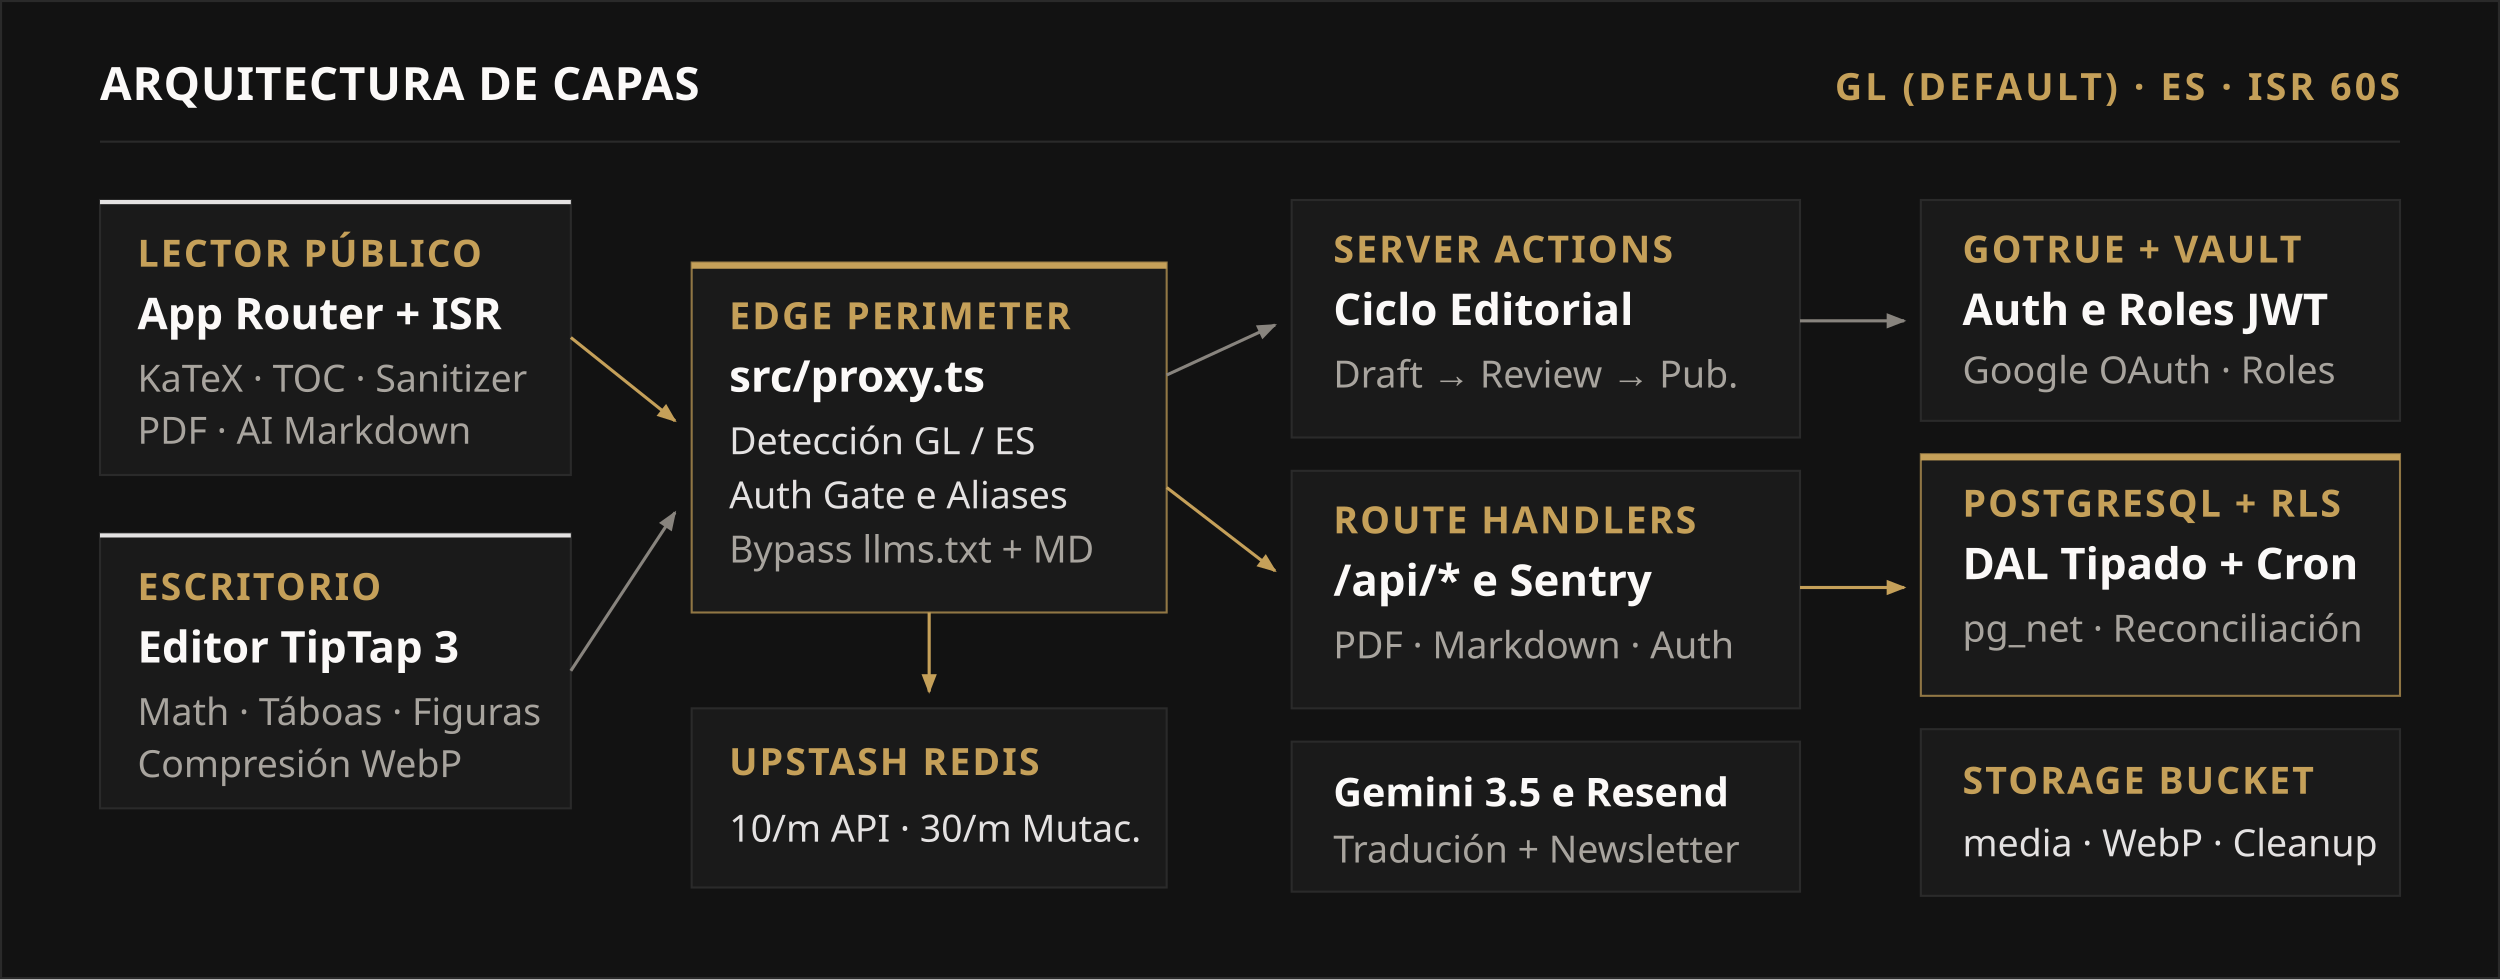
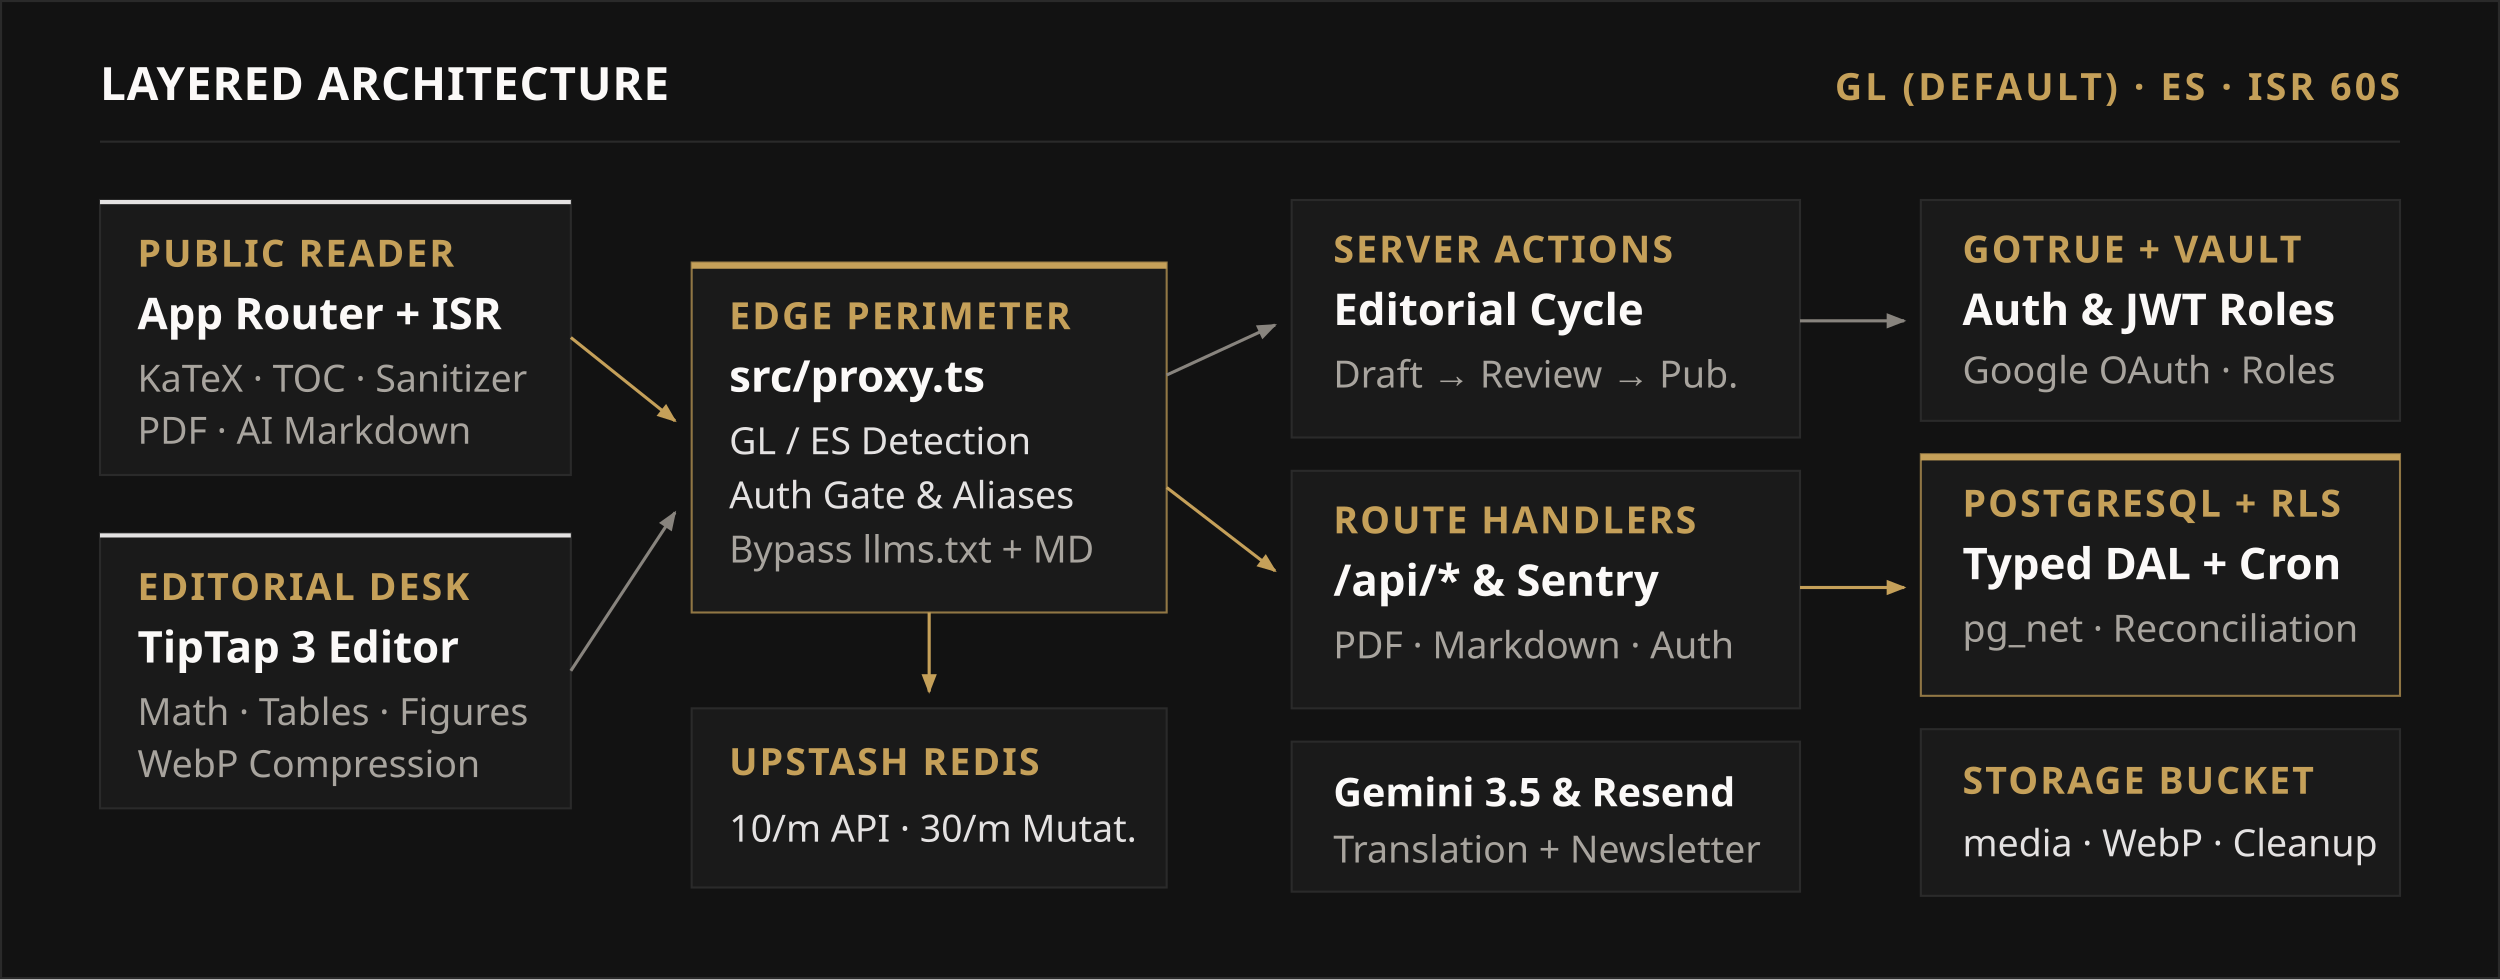
<svg xmlns="http://www.w3.org/2000/svg" viewBox="0 0 1200 470" role="img" aria-labelledby="arch-title arch-desc">
  <defs>
    <marker id="arrowGold" viewBox="0 0 10 10" refX="8" refY="5" markerWidth="7" markerHeight="7" orient="auto-start-reverse">
      <path d="M 0 1.5 L 9 5 L 0 8.5 z" fill="#c5a059" />
    </marker>
    <marker id="arrowMuted" viewBox="0 0 10 10" refX="8" refY="5" markerWidth="7" markerHeight="7" orient="auto-start-reverse">
      <path d="M 0 1.5 L 9 5 L 0 8.5 z" fill="#88847e" />
    </marker>
  </defs>
  <rect width="1200" height="470" fill="#121212" />
  <rect x="0.5" y="0.5" width="1199" height="469" fill="none" stroke="#2a2a2a" stroke-width="1" />
-   <text x="48" y="48" fill="#fbf9f8" font-family="-apple-system, BlinkMacSystemFont, 'Segoe UI', 'Noto Sans', 'Liberation Sans', sans-serif" font-size="22" font-weight="700" letter-spacing="0.4">ARQUITECTURA DE CAPAS</text>
+   <text x="48" y="48" fill="#fbf9f8" font-family="-apple-system, BlinkMacSystemFont, 'Segoe UI', 'Noto Sans', 'Liberation Sans', sans-serif" font-size="22" font-weight="700" letter-spacing="0.4">LAYERED ARCHITECTURE</text>
  <text x="1152" y="48" text-anchor="end" fill="#c5a059" font-family="-apple-system, BlinkMacSystemFont, 'Segoe UI', 'Noto Sans', 'Liberation Sans', sans-serif" font-size="18" font-weight="600" letter-spacing="1.5">GL (DEFAULT) · ES · ISR 60S</text>
  <line x1="48" y1="68" x2="1152" y2="68" stroke="#2a2a2a" stroke-width="1" />
  <rect x="48" y="96" width="226" height="132" fill="#1a1a1a" stroke="#2a2a2a" stroke-width="1" />
  <rect x="48" y="96" width="226" height="2" fill="#e4e2e2" />
-   <text x="66" y="128" fill="#c5a059" font-family="-apple-system, BlinkMacSystemFont, 'Segoe UI', 'Noto Sans', 'Liberation Sans', sans-serif" font-size="18" font-weight="600" letter-spacing="1">LECTOR PÚBLICO</text>
+   <text x="66" y="128" fill="#c5a059" font-family="-apple-system, BlinkMacSystemFont, 'Segoe UI', 'Noto Sans', 'Liberation Sans', sans-serif" font-size="18" font-weight="600" letter-spacing="1">PUBLIC READER</text>
  <text x="66" y="158" fill="#fbf9f8" font-family="-apple-system, BlinkMacSystemFont, 'Segoe UI', 'Noto Sans', 'Liberation Sans', sans-serif" font-size="21" font-weight="700">App Router + ISR</text>
  <text x="66" y="188" fill="#a8a49e" font-family="-apple-system, BlinkMacSystemFont, 'Segoe UI', 'Noto Sans', 'Liberation Sans', sans-serif" font-size="18">KaTeX · TOC · Sanitizer</text>
  <text x="66" y="213" fill="#a8a49e" font-family="-apple-system, BlinkMacSystemFont, 'Segoe UI', 'Noto Sans', 'Liberation Sans', sans-serif" font-size="18">PDF · AI Markdown</text>
  <rect x="48" y="256" width="226" height="132" fill="#1a1a1a" stroke="#2a2a2a" stroke-width="1" />
  <rect x="48" y="256" width="226" height="2" fill="#e4e2e2" />
-   <text x="66" y="288" fill="#c5a059" font-family="-apple-system, BlinkMacSystemFont, 'Segoe UI', 'Noto Sans', 'Liberation Sans', sans-serif" font-size="18" font-weight="600" letter-spacing="1">ESCRITORIO</text>
-   <text x="66" y="318" fill="#fbf9f8" font-family="-apple-system, BlinkMacSystemFont, 'Segoe UI', 'Noto Sans', 'Liberation Sans', sans-serif" font-size="21" font-weight="700">Editor TipTap 3</text>
-   <text x="66" y="348" fill="#a8a49e" font-family="-apple-system, BlinkMacSystemFont, 'Segoe UI', 'Noto Sans', 'Liberation Sans', sans-serif" font-size="18">Math · Táboas · Figuras</text>
-   <text x="66" y="373" fill="#a8a49e" font-family="-apple-system, BlinkMacSystemFont, 'Segoe UI', 'Noto Sans', 'Liberation Sans', sans-serif" font-size="18">Compresión WebP</text>
+   <text x="66" y="288" fill="#c5a059" font-family="-apple-system, BlinkMacSystemFont, 'Segoe UI', 'Noto Sans', 'Liberation Sans', sans-serif" font-size="18" font-weight="600" letter-spacing="1">EDITORIAL DESK</text>
+   <text x="66" y="318" fill="#fbf9f8" font-family="-apple-system, BlinkMacSystemFont, 'Segoe UI', 'Noto Sans', 'Liberation Sans', sans-serif" font-size="21" font-weight="700">TipTap 3 Editor</text>
+   <text x="66" y="348" fill="#a8a49e" font-family="-apple-system, BlinkMacSystemFont, 'Segoe UI', 'Noto Sans', 'Liberation Sans', sans-serif" font-size="18">Math · Tables · Figures</text>
+   <text x="66" y="373" fill="#a8a49e" font-family="-apple-system, BlinkMacSystemFont, 'Segoe UI', 'Noto Sans', 'Liberation Sans', sans-serif" font-size="18">WebP Compression</text>
  <line x1="274" y1="162" x2="324" y2="202" stroke="#c5a059" stroke-width="1.5" marker-end="url(#arrowGold)" />
  <line x1="274" y1="322" x2="324" y2="246" stroke="#88847e" stroke-width="1.5" marker-end="url(#arrowMuted)" />
  <rect x="332" y="126" width="228" height="168" fill="#1a1a1a" stroke="#c5a059" stroke-opacity="0.7" stroke-width="1" />
  <rect x="332" y="126" width="228" height="3" fill="#c5a059" />
  <text x="350" y="158" fill="#c5a059" font-family="-apple-system, BlinkMacSystemFont, 'Segoe UI', 'Noto Sans', 'Liberation Sans', sans-serif" font-size="18" font-weight="600" letter-spacing="1">EDGE PERIMETER</text>
  <text x="350" y="188" fill="#fbf9f8" font-family="-apple-system, BlinkMacSystemFont, 'Segoe UI', 'Noto Sans', 'Liberation Sans', sans-serif" font-size="21" font-weight="700">src/proxy.ts</text>
-   <text x="350" y="218" fill="#e4e2e2" font-family="-apple-system, BlinkMacSystemFont, 'Segoe UI', 'Noto Sans', 'Liberation Sans', sans-serif" font-size="18">Detección GL / ES</text>
-   <text x="350" y="244" fill="#e4e2e2" font-family="-apple-system, BlinkMacSystemFont, 'Segoe UI', 'Noto Sans', 'Liberation Sans', sans-serif" font-size="18">Auth Gate e Aliases</text>
+   <text x="350" y="218" fill="#e4e2e2" font-family="-apple-system, BlinkMacSystemFont, 'Segoe UI', 'Noto Sans', 'Liberation Sans', sans-serif" font-size="18">GL / ES Detection</text>
+   <text x="350" y="244" fill="#e4e2e2" font-family="-apple-system, BlinkMacSystemFont, 'Segoe UI', 'Noto Sans', 'Liberation Sans', sans-serif" font-size="18">Auth Gate &amp; Aliases</text>
  <text x="350" y="270" fill="#a8a49e" font-family="-apple-system, BlinkMacSystemFont, 'Segoe UI', 'Noto Sans', 'Liberation Sans', sans-serif" font-size="18">Bypass llms.txt + MD</text>
  <line x1="446" y1="294" x2="446" y2="332" stroke="#c5a059" stroke-width="1.5" marker-end="url(#arrowGold)" />
  <rect x="332" y="340" width="228" height="86" fill="#1a1a1a" stroke="#2a2a2a" stroke-width="1" />
  <text x="350" y="372" fill="#c5a059" font-family="-apple-system, BlinkMacSystemFont, 'Segoe UI', 'Noto Sans', 'Liberation Sans', sans-serif" font-size="18" font-weight="600" letter-spacing="1">UPSTASH REDIS</text>
-   <text x="350" y="404" fill="#e4e2e2" font-family="-apple-system, BlinkMacSystemFont, 'Segoe UI', 'Noto Sans', 'Liberation Sans', sans-serif" font-size="18">10/m API · 30/m Mutac.</text>
+   <text x="350" y="404" fill="#e4e2e2" font-family="-apple-system, BlinkMacSystemFont, 'Segoe UI', 'Noto Sans', 'Liberation Sans', sans-serif" font-size="18">10/m API · 30/m Mutat.</text>
  <line x1="560" y1="180" x2="612" y2="156" stroke="#88847e" stroke-width="1.5" marker-end="url(#arrowMuted)" />
  <line x1="560" y1="234" x2="612" y2="274" stroke="#c5a059" stroke-width="1.5" marker-end="url(#arrowGold)" />
  <rect x="620" y="96" width="244" height="114" fill="#1a1a1a" stroke="#2a2a2a" stroke-width="1" />
  <text x="640" y="126" fill="#c5a059" font-family="-apple-system, BlinkMacSystemFont, 'Segoe UI', 'Noto Sans', 'Liberation Sans', sans-serif" font-size="18" font-weight="600" letter-spacing="1">SERVER ACTIONS</text>
-   <text x="640" y="156" fill="#fbf9f8" font-family="-apple-system, BlinkMacSystemFont, 'Segoe UI', 'Noto Sans', 'Liberation Sans', sans-serif" font-size="21" font-weight="700">Ciclo Editorial</text>
+   <text x="640" y="156" fill="#fbf9f8" font-family="-apple-system, BlinkMacSystemFont, 'Segoe UI', 'Noto Sans', 'Liberation Sans', sans-serif" font-size="21" font-weight="700">Editorial Cycle</text>
  <text x="640" y="186" fill="#a8a49e" font-family="-apple-system, BlinkMacSystemFont, 'Segoe UI', 'Noto Sans', 'Liberation Sans', sans-serif" font-size="18">Draft → Review → Pub.</text>
  <rect x="620" y="226" width="244" height="114" fill="#1a1a1a" stroke="#2a2a2a" stroke-width="1" />
  <text x="640" y="256" fill="#c5a059" font-family="-apple-system, BlinkMacSystemFont, 'Segoe UI', 'Noto Sans', 'Liberation Sans', sans-serif" font-size="18" font-weight="600" letter-spacing="1">ROUTE HANDLERS</text>
-   <text x="640" y="286" fill="#fbf9f8" font-family="-apple-system, BlinkMacSystemFont, 'Segoe UI', 'Noto Sans', 'Liberation Sans', sans-serif" font-size="21" font-weight="700">/api/* e Sentry</text>
+   <text x="640" y="286" fill="#fbf9f8" font-family="-apple-system, BlinkMacSystemFont, 'Segoe UI', 'Noto Sans', 'Liberation Sans', sans-serif" font-size="21" font-weight="700">/api/* &amp; Sentry</text>
  <text x="640" y="316" fill="#a8a49e" font-family="-apple-system, BlinkMacSystemFont, 'Segoe UI', 'Noto Sans', 'Liberation Sans', sans-serif" font-size="18">PDF · Markdown · Auth</text>
  <rect x="620" y="356" width="244" height="72" fill="#1a1a1a" stroke="#2a2a2a" stroke-width="1" />
-   <text x="640" y="387" fill="#fbf9f8" font-family="-apple-system, BlinkMacSystemFont, 'Segoe UI', 'Noto Sans', 'Liberation Sans', sans-serif" font-size="19" font-weight="700">Gemini 3.5 e Resend</text>
-   <text x="640" y="414" fill="#a8a49e" font-family="-apple-system, BlinkMacSystemFont, 'Segoe UI', 'Noto Sans', 'Liberation Sans', sans-serif" font-size="18">Tradución + Newsletter</text>
+   <text x="640" y="387" fill="#fbf9f8" font-family="-apple-system, BlinkMacSystemFont, 'Segoe UI', 'Noto Sans', 'Liberation Sans', sans-serif" font-size="19" font-weight="700">Gemini 3.5 &amp; Resend</text>
+   <text x="640" y="414" fill="#a8a49e" font-family="-apple-system, BlinkMacSystemFont, 'Segoe UI', 'Noto Sans', 'Liberation Sans', sans-serif" font-size="18">Translation + Newsletter</text>
  <line x1="864" y1="154" x2="914" y2="154" stroke="#88847e" stroke-width="1.5" marker-end="url(#arrowMuted)" />
  <line x1="864" y1="282" x2="914" y2="282" stroke="#c5a059" stroke-width="1.5" marker-end="url(#arrowGold)" />
  <rect x="922" y="96" width="230" height="106" fill="#1a1a1a" stroke="#2a2a2a" stroke-width="1" />
  <text x="942" y="126" fill="#c5a059" font-family="-apple-system, BlinkMacSystemFont, 'Segoe UI', 'Noto Sans', 'Liberation Sans', sans-serif" font-size="18" font-weight="600" letter-spacing="1">GOTRUE + VAULT</text>
-   <text x="942" y="156" fill="#fbf9f8" font-family="-apple-system, BlinkMacSystemFont, 'Segoe UI', 'Noto Sans', 'Liberation Sans', sans-serif" font-size="21" font-weight="700">Auth e Roles JWT</text>
+   <text x="942" y="156" fill="#fbf9f8" font-family="-apple-system, BlinkMacSystemFont, 'Segoe UI', 'Noto Sans', 'Liberation Sans', sans-serif" font-size="21" font-weight="700">Auth &amp; JWT Roles</text>
  <text x="942" y="184" fill="#a8a49e" font-family="-apple-system, BlinkMacSystemFont, 'Segoe UI', 'Noto Sans', 'Liberation Sans', sans-serif" font-size="18">Google OAuth · Roles</text>
  <rect x="922" y="218" width="230" height="116" fill="#1a1a1a" stroke="#c5a059" stroke-opacity="0.7" stroke-width="1" />
  <rect x="922" y="218" width="230" height="3" fill="#c5a059" />
  <text x="942" y="248" fill="#c5a059" font-family="-apple-system, BlinkMacSystemFont, 'Segoe UI', 'Noto Sans', 'Liberation Sans', sans-serif" font-size="18" font-weight="600" letter-spacing="1">POSTGRESQL + RLS</text>
-   <text x="942" y="278" fill="#fbf9f8" font-family="-apple-system, BlinkMacSystemFont, 'Segoe UI', 'Noto Sans', 'Liberation Sans', sans-serif" font-size="21" font-weight="700">DAL Tipado + Cron</text>
-   <text x="942" y="308" fill="#a8a49e" font-family="-apple-system, BlinkMacSystemFont, 'Segoe UI', 'Noto Sans', 'Liberation Sans', sans-serif" font-size="18">pg_net · Reconciliación</text>
+   <text x="942" y="278" fill="#fbf9f8" font-family="-apple-system, BlinkMacSystemFont, 'Segoe UI', 'Noto Sans', 'Liberation Sans', sans-serif" font-size="21" font-weight="700">Typed DAL + Cron</text>
+   <text x="942" y="308" fill="#a8a49e" font-family="-apple-system, BlinkMacSystemFont, 'Segoe UI', 'Noto Sans', 'Liberation Sans', sans-serif" font-size="18">pg_net · Reconciliation</text>
  <rect x="922" y="350" width="230" height="80" fill="#1a1a1a" stroke="#2a2a2a" stroke-width="1" />
  <text x="942" y="381" fill="#c5a059" font-family="-apple-system, BlinkMacSystemFont, 'Segoe UI', 'Noto Sans', 'Liberation Sans', sans-serif" font-size="18" font-weight="600" letter-spacing="1">STORAGE BUCKET</text>
  <text x="942" y="411" fill="#e4e2e2" font-family="-apple-system, BlinkMacSystemFont, 'Segoe UI', 'Noto Sans', 'Liberation Sans', sans-serif" font-size="18">media · WebP · Cleanup</text>
</svg>
